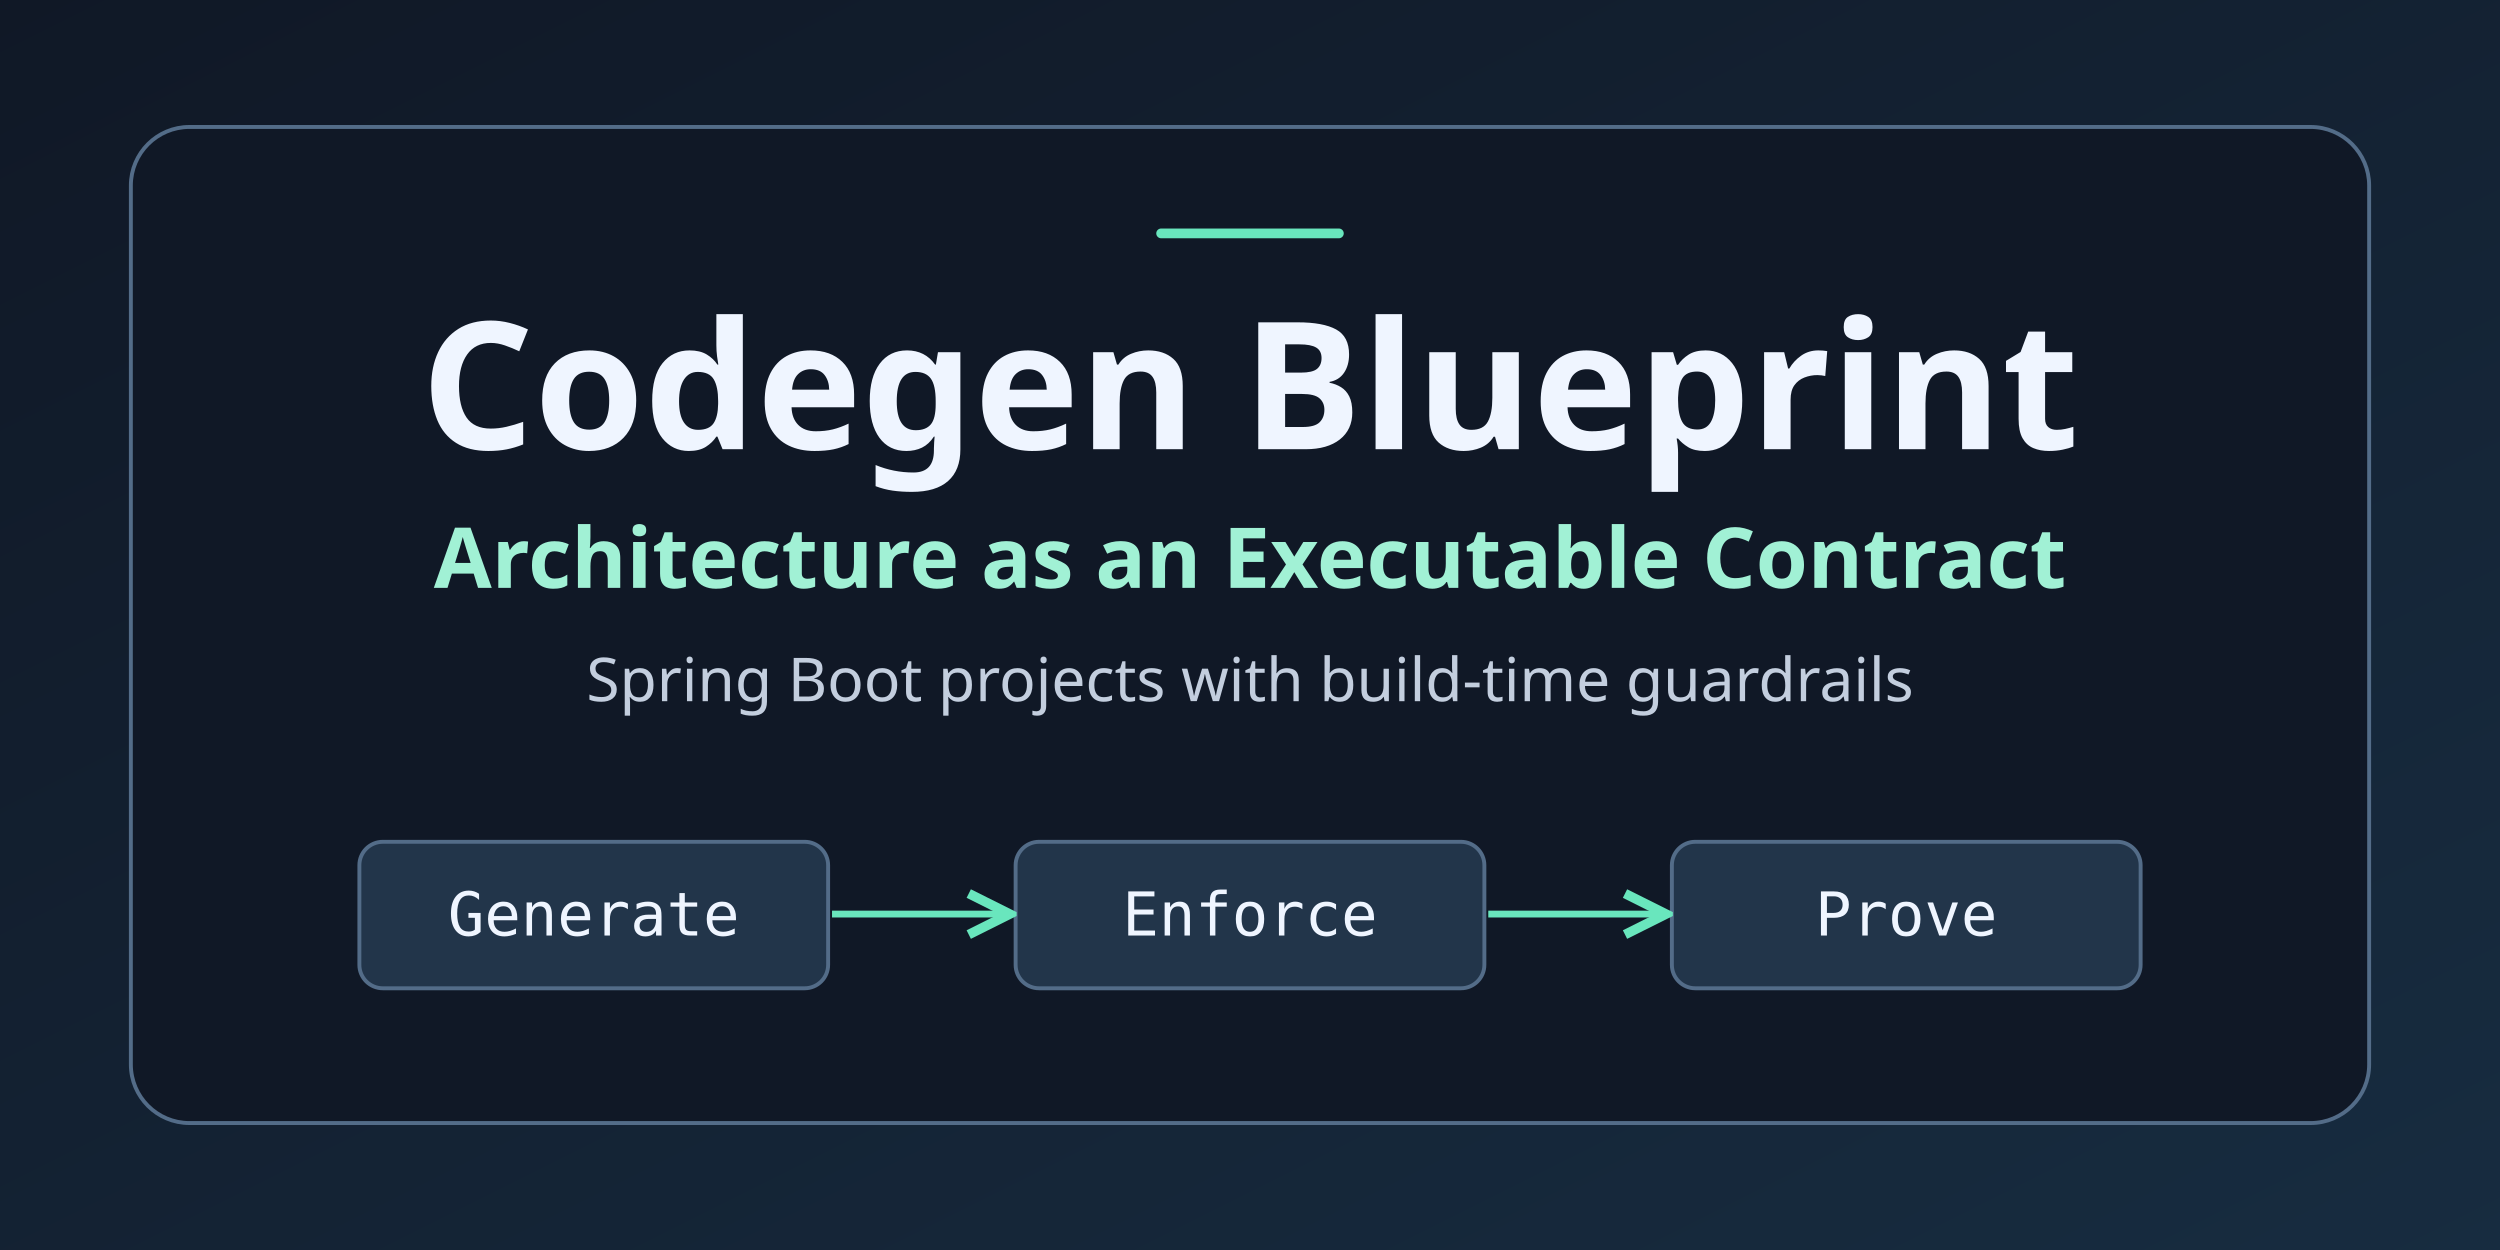
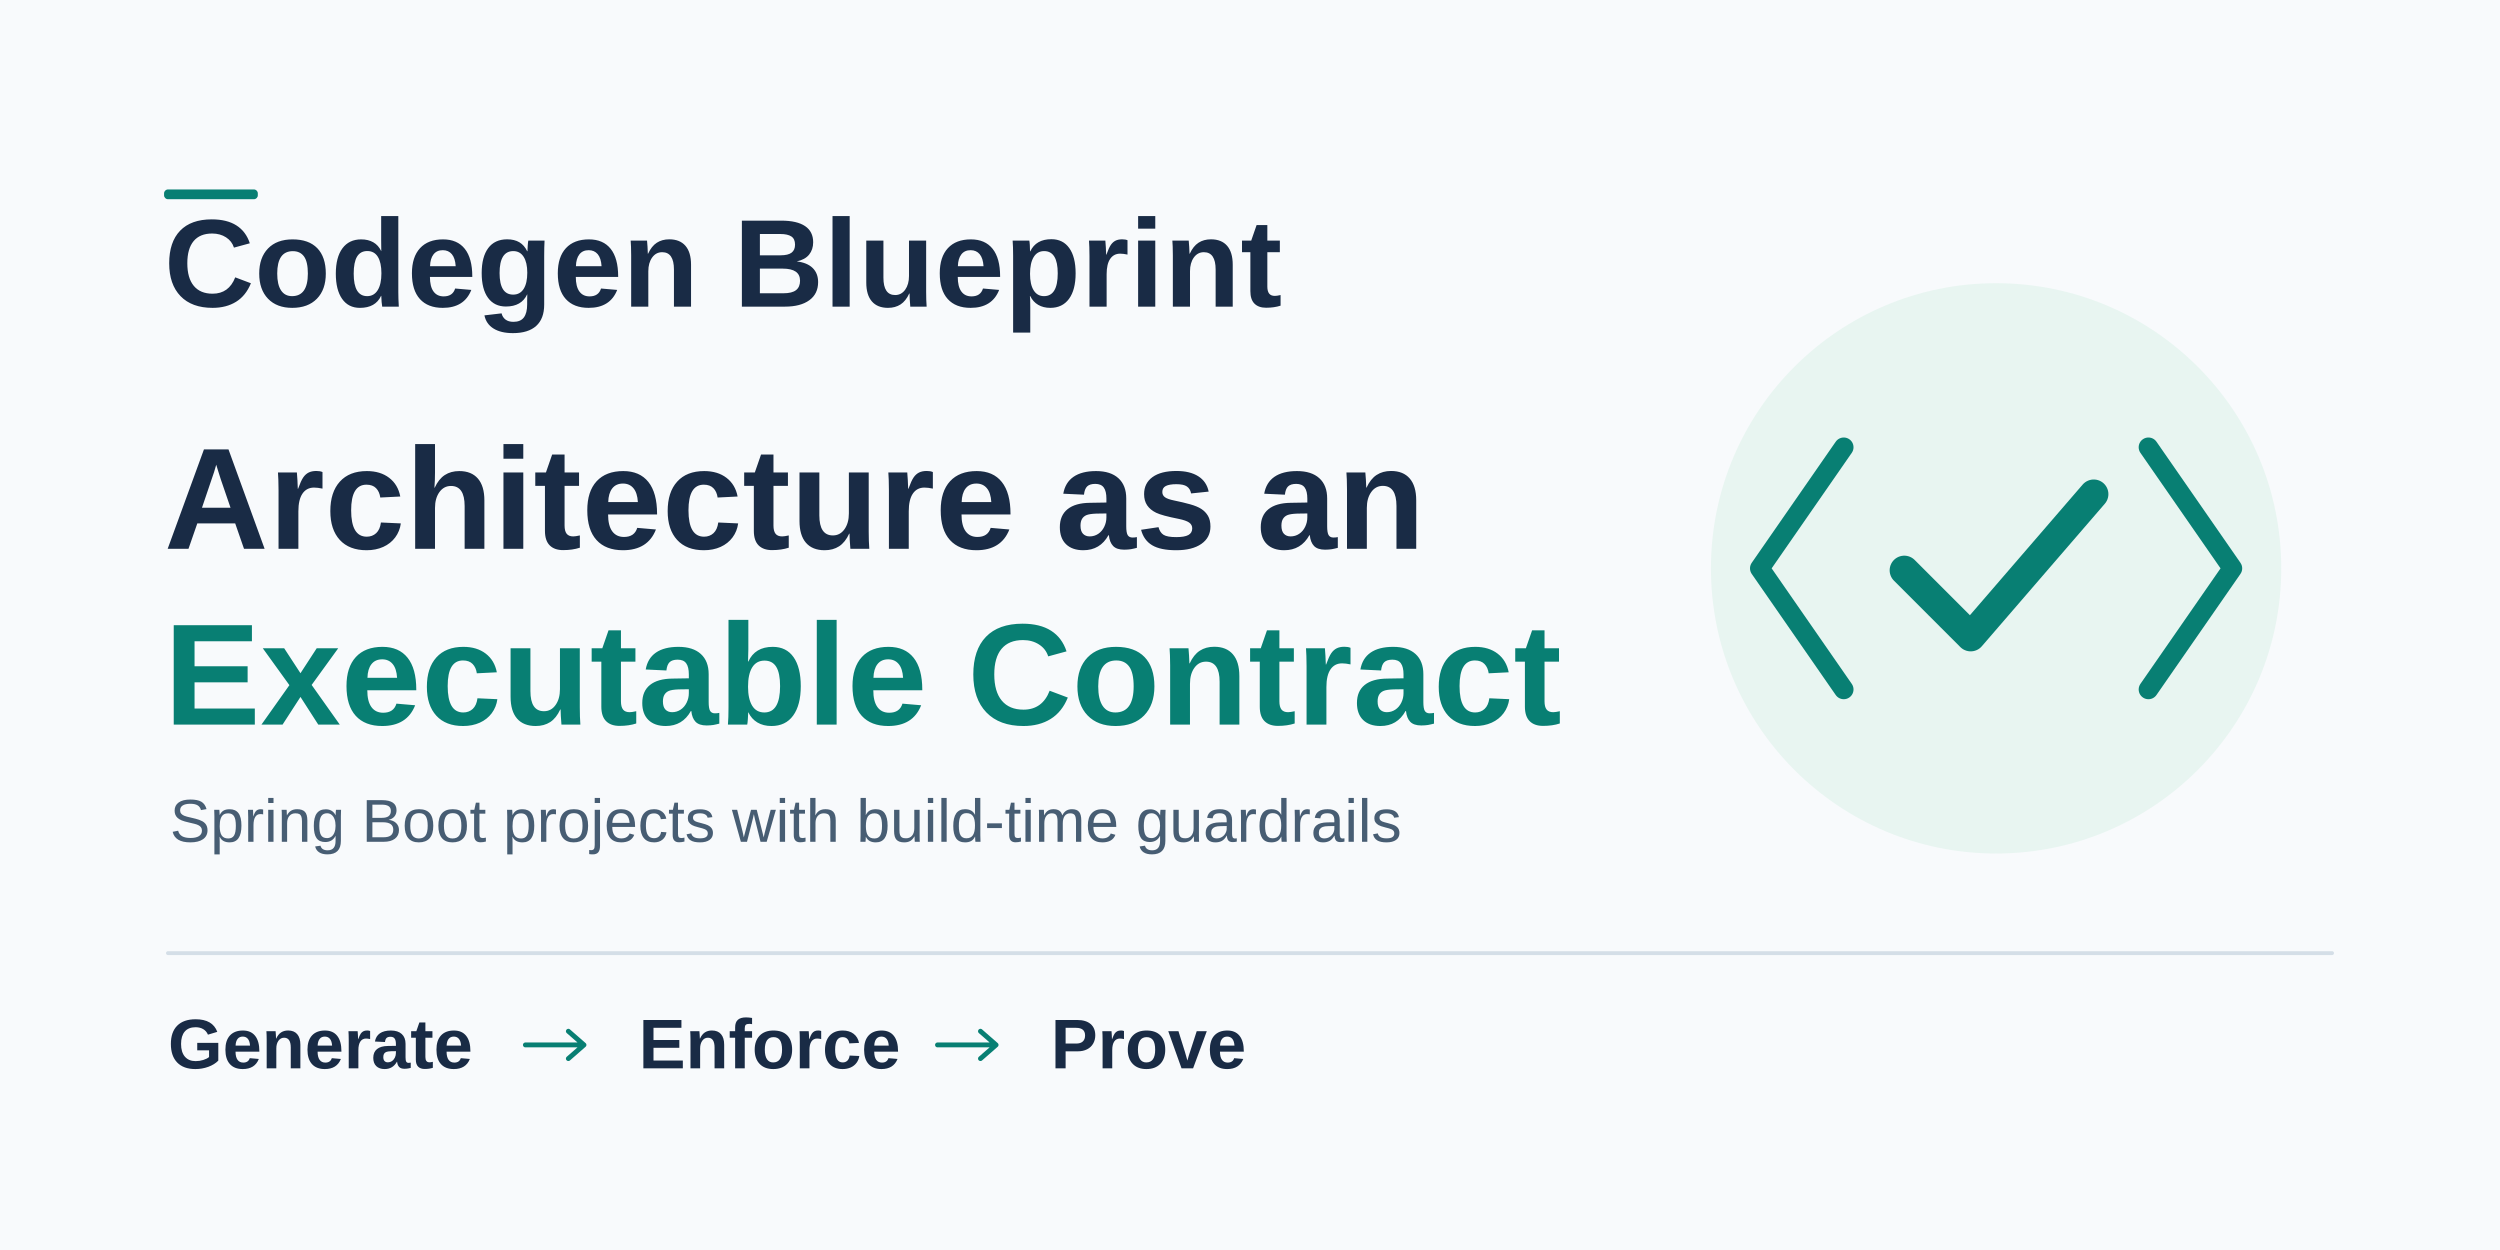
<svg xmlns="http://www.w3.org/2000/svg" width="1280" height="640" viewBox="0 0 1280 640" role="img" aria-labelledby="title description">
-   <defs>
-     <linearGradient id="surface" x2="1" y2="1">
-       <stop stop-color="#101826" />
-       <stop offset="1" stop-color="#172c40" />
-     </linearGradient>
-     <marker id="arrow" markerWidth="8" markerHeight="8" refX="7" refY="4" orient="auto">
-       <path d="M1 1l6 3-6 3" fill="none" stroke="#69e6bd" stroke-width="1.4" />
-     </marker>
-   </defs>
-   <rect width="1280" height="640" fill="url(#surface)" />
-   <rect x="67" y="65" width="1146" height="510" rx="30" fill="#101826" stroke="#536c88" stroke-width="2" />
-   <rect x="592" y="117" width="96" height="5" rx="2.5" fill="#69e6bd" />
-   <g font-family="system-ui, sans-serif" text-anchor="middle">
-     <text x="640" y="230" font-size="91" font-weight="750" fill="#eff5ff">Codegen Blueprint</text>
-     <text x="640" y="301" font-size="43" font-weight="630" fill="#a1f1d5">Architecture as an Executable Contract</text>
-     <text x="640" y="359" font-size="31" fill="#c3cede">Spring Boot projects with build-time guardrails</text>
-   </g>
-   <g fill="#22354a" stroke="#536c88" stroke-width="2">
-     <rect x="184" y="431" width="240" height="75" rx="12" />
-     <rect x="520" y="431" width="240" height="75" rx="12" />
-     <rect x="856" y="431" width="240" height="75" rx="12" />
-   </g>
-   <g stroke="#69e6bd" stroke-width="3.5" fill="none">
-     <path d="M426 468h91" marker-end="url(#arrow)" />
-     <path d="M762 468h91" marker-end="url(#arrow)" />
-   </g>
-   <g font-family="ui-monospace, Menlo, Consolas, monospace" text-anchor="middle" font-size="31" fill="#eff5ff">
-     <text x="304" y="479">Generate</text>
-     <text x="640" y="479">Enforce</text>
-     <text x="976" y="479">Prove</text>
-   </g>
+   <style>
+     text { font-family: Arial, Helvetica, sans-serif; }
+     .code { font-family: Menlo, Consolas, "Liberation Mono", monospace; }
+   </style>
+   <rect x="0" y="0" width="1280" height="640" rx="0" fill="#F8FAFC" stroke="none" />
+   <rect x="84" y="97" width="48" height="5" rx="2" fill="#087F73" stroke="none" />
+   <text x="84" y="157" font-size="64" font-weight="700" fill="#192B45">Codegen Blueprint</text>
+   <text x="84" y="281" font-size="74" font-weight="700" fill="#192B45">Architecture as an</text>
+   <text x="84" y="371" font-size="74" font-weight="700" fill="#087F73">Executable Contract</text>
+   <text x="87" y="431" font-size="31" font-weight="400" fill="#475D73">Spring Boot projects with build-time guardrails</text>
+   <path d="M86 488H1194" fill="none" stroke="#D4DEE7" stroke-width="2" stroke-linecap="round" stroke-linejoin="round" />
+   <text x="86" y="547" font-size="36" font-weight="700" fill="#192B45">Generate</text>
+   <path d="M269 535h30m-8 -7 8 7-8 7" fill="none" stroke="#087F73" stroke-width="2.5" stroke-linecap="round" stroke-linejoin="round" />
+   <text x="327" y="547" font-size="36" font-weight="700" fill="#192B45">Enforce</text>
+   <path d="M480 535h30m-8 -7 8 7-8 7" fill="none" stroke="#087F73" stroke-width="2.5" stroke-linecap="round" stroke-linejoin="round" />
+   <text x="538" y="547" font-size="36" font-weight="700" fill="#192B45">Prove</text>
+   <circle cx="1022" cy="291" r="146" fill="#E8F5F1" />
+   <path d="M944 229l-43 62 43 62m156-124 43 62-43 62" fill="none" stroke="#087F73" stroke-width="10" stroke-linecap="round" stroke-linejoin="round" />
+   <path d="M975 292l34 34 63-73" fill="none" stroke="#087F73" stroke-width="15" stroke-linecap="round" stroke-linejoin="round" />
</svg>
